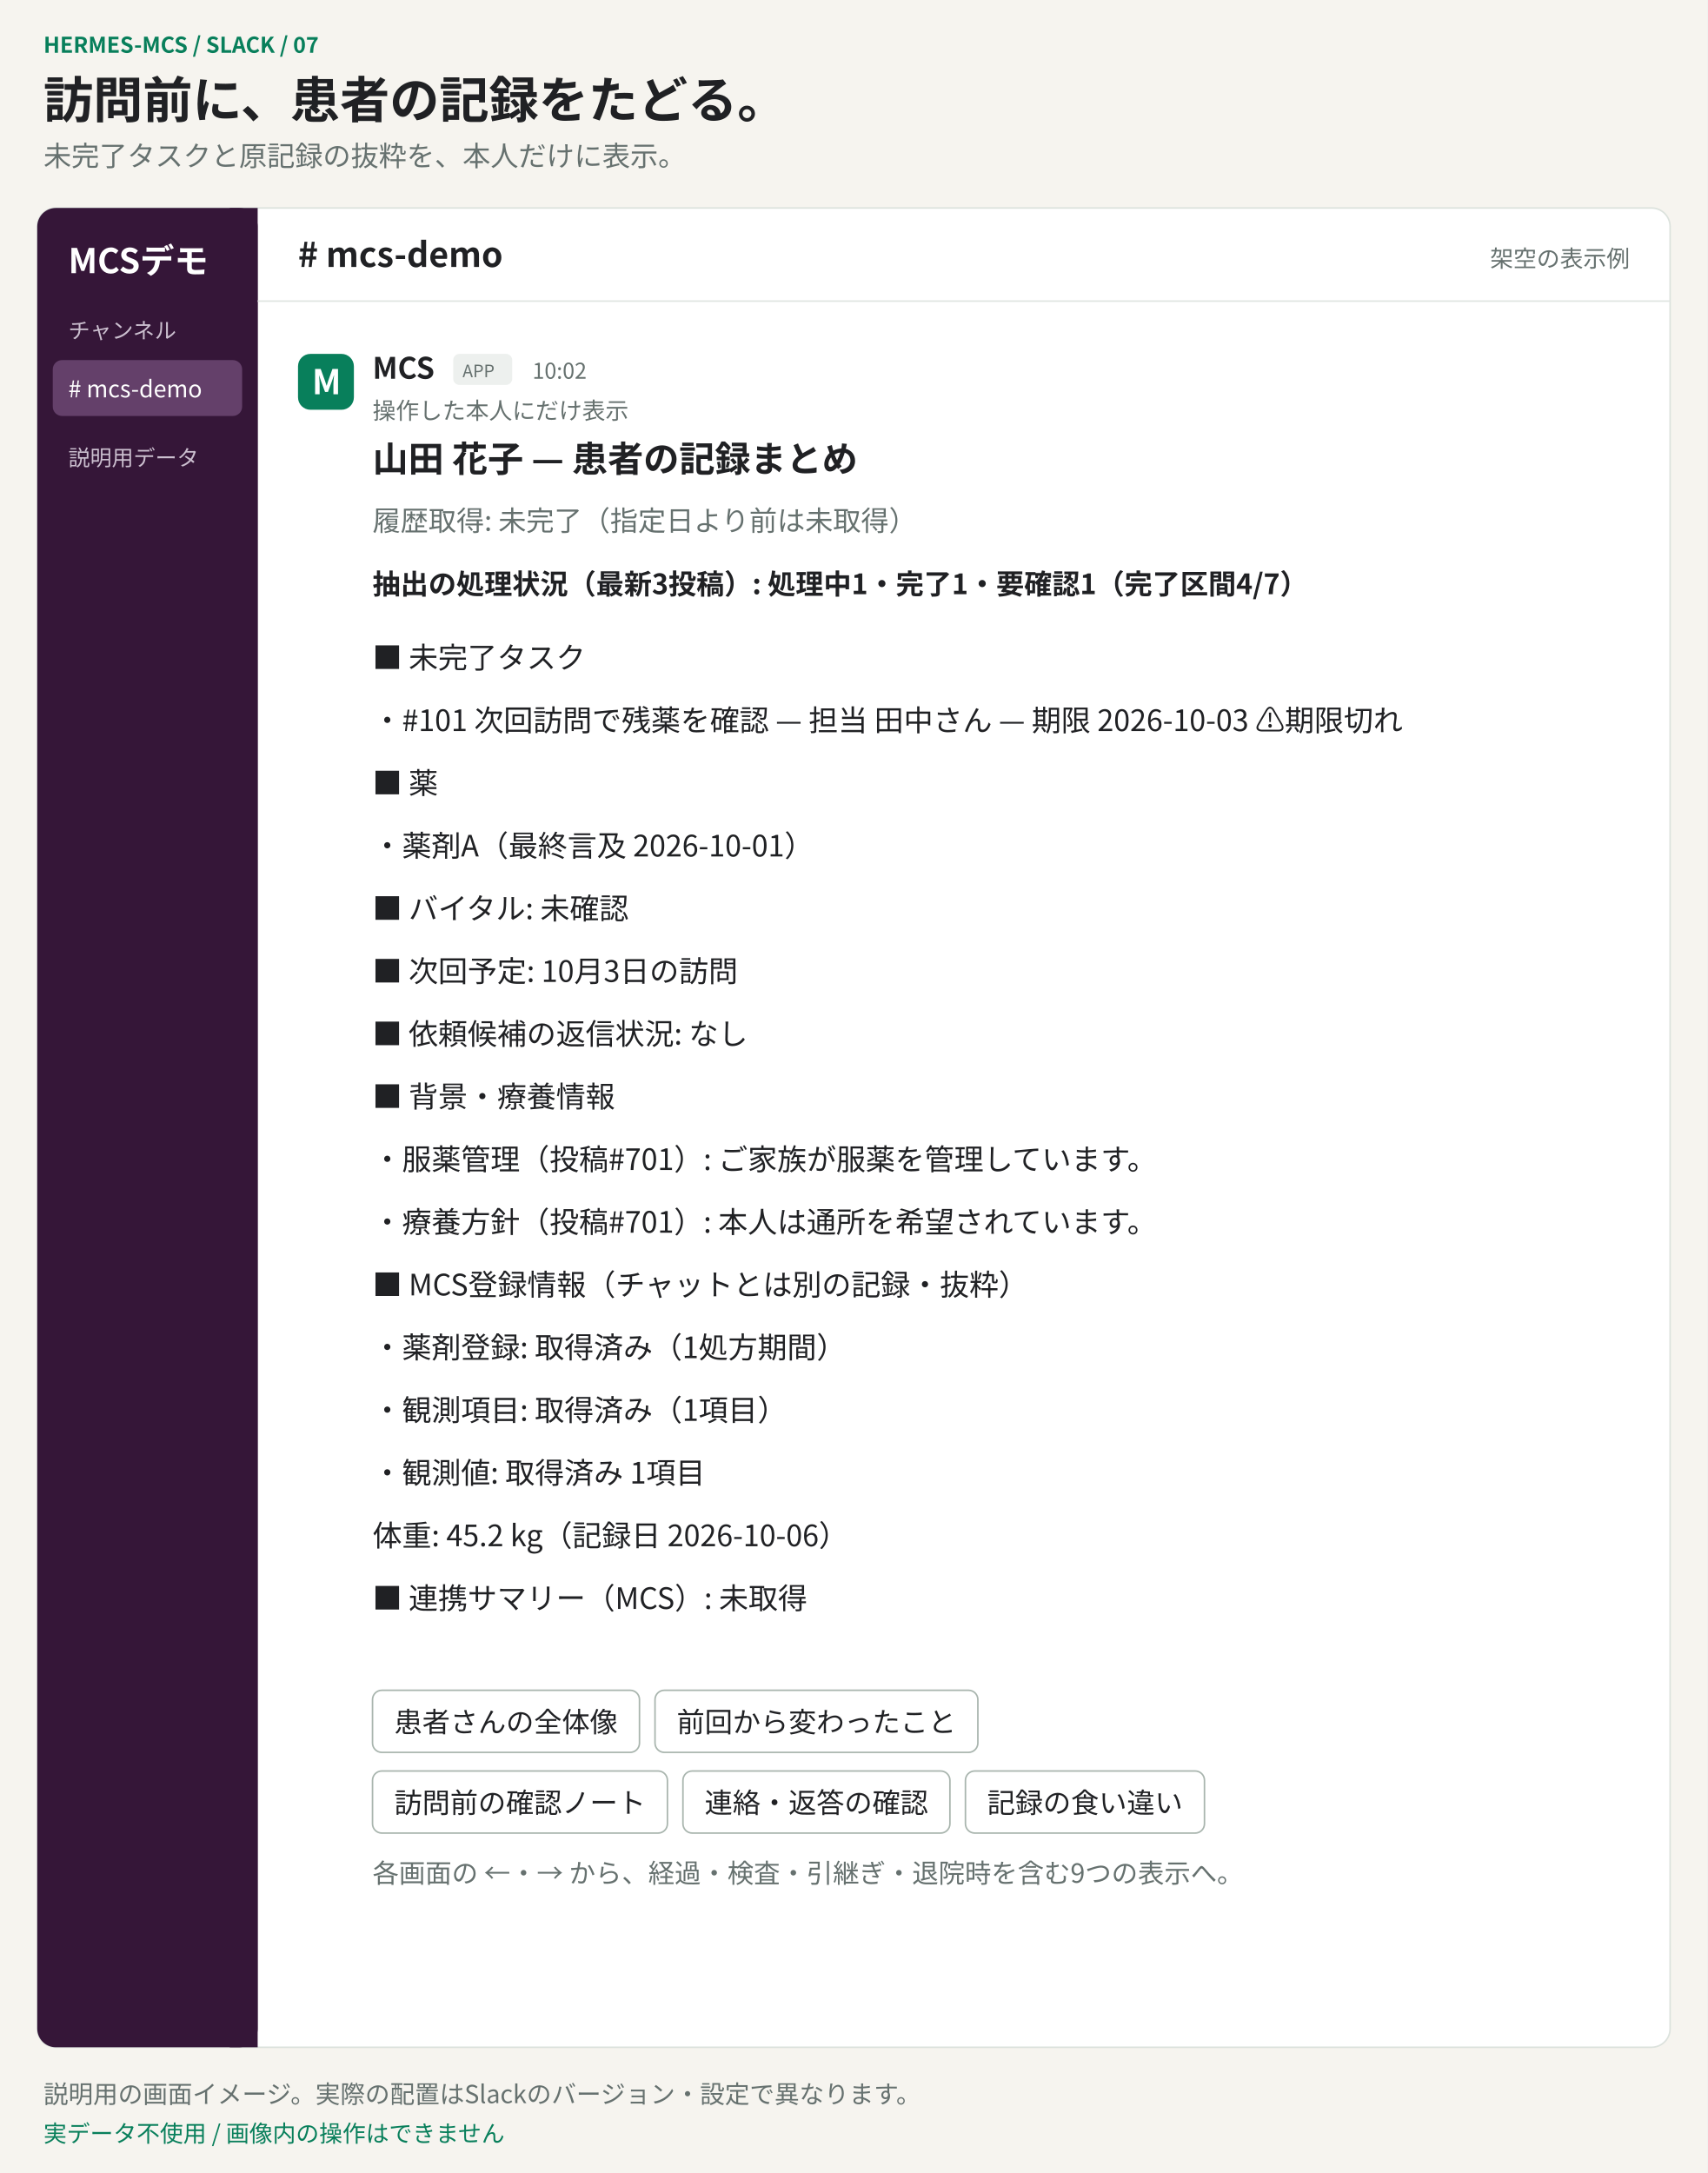
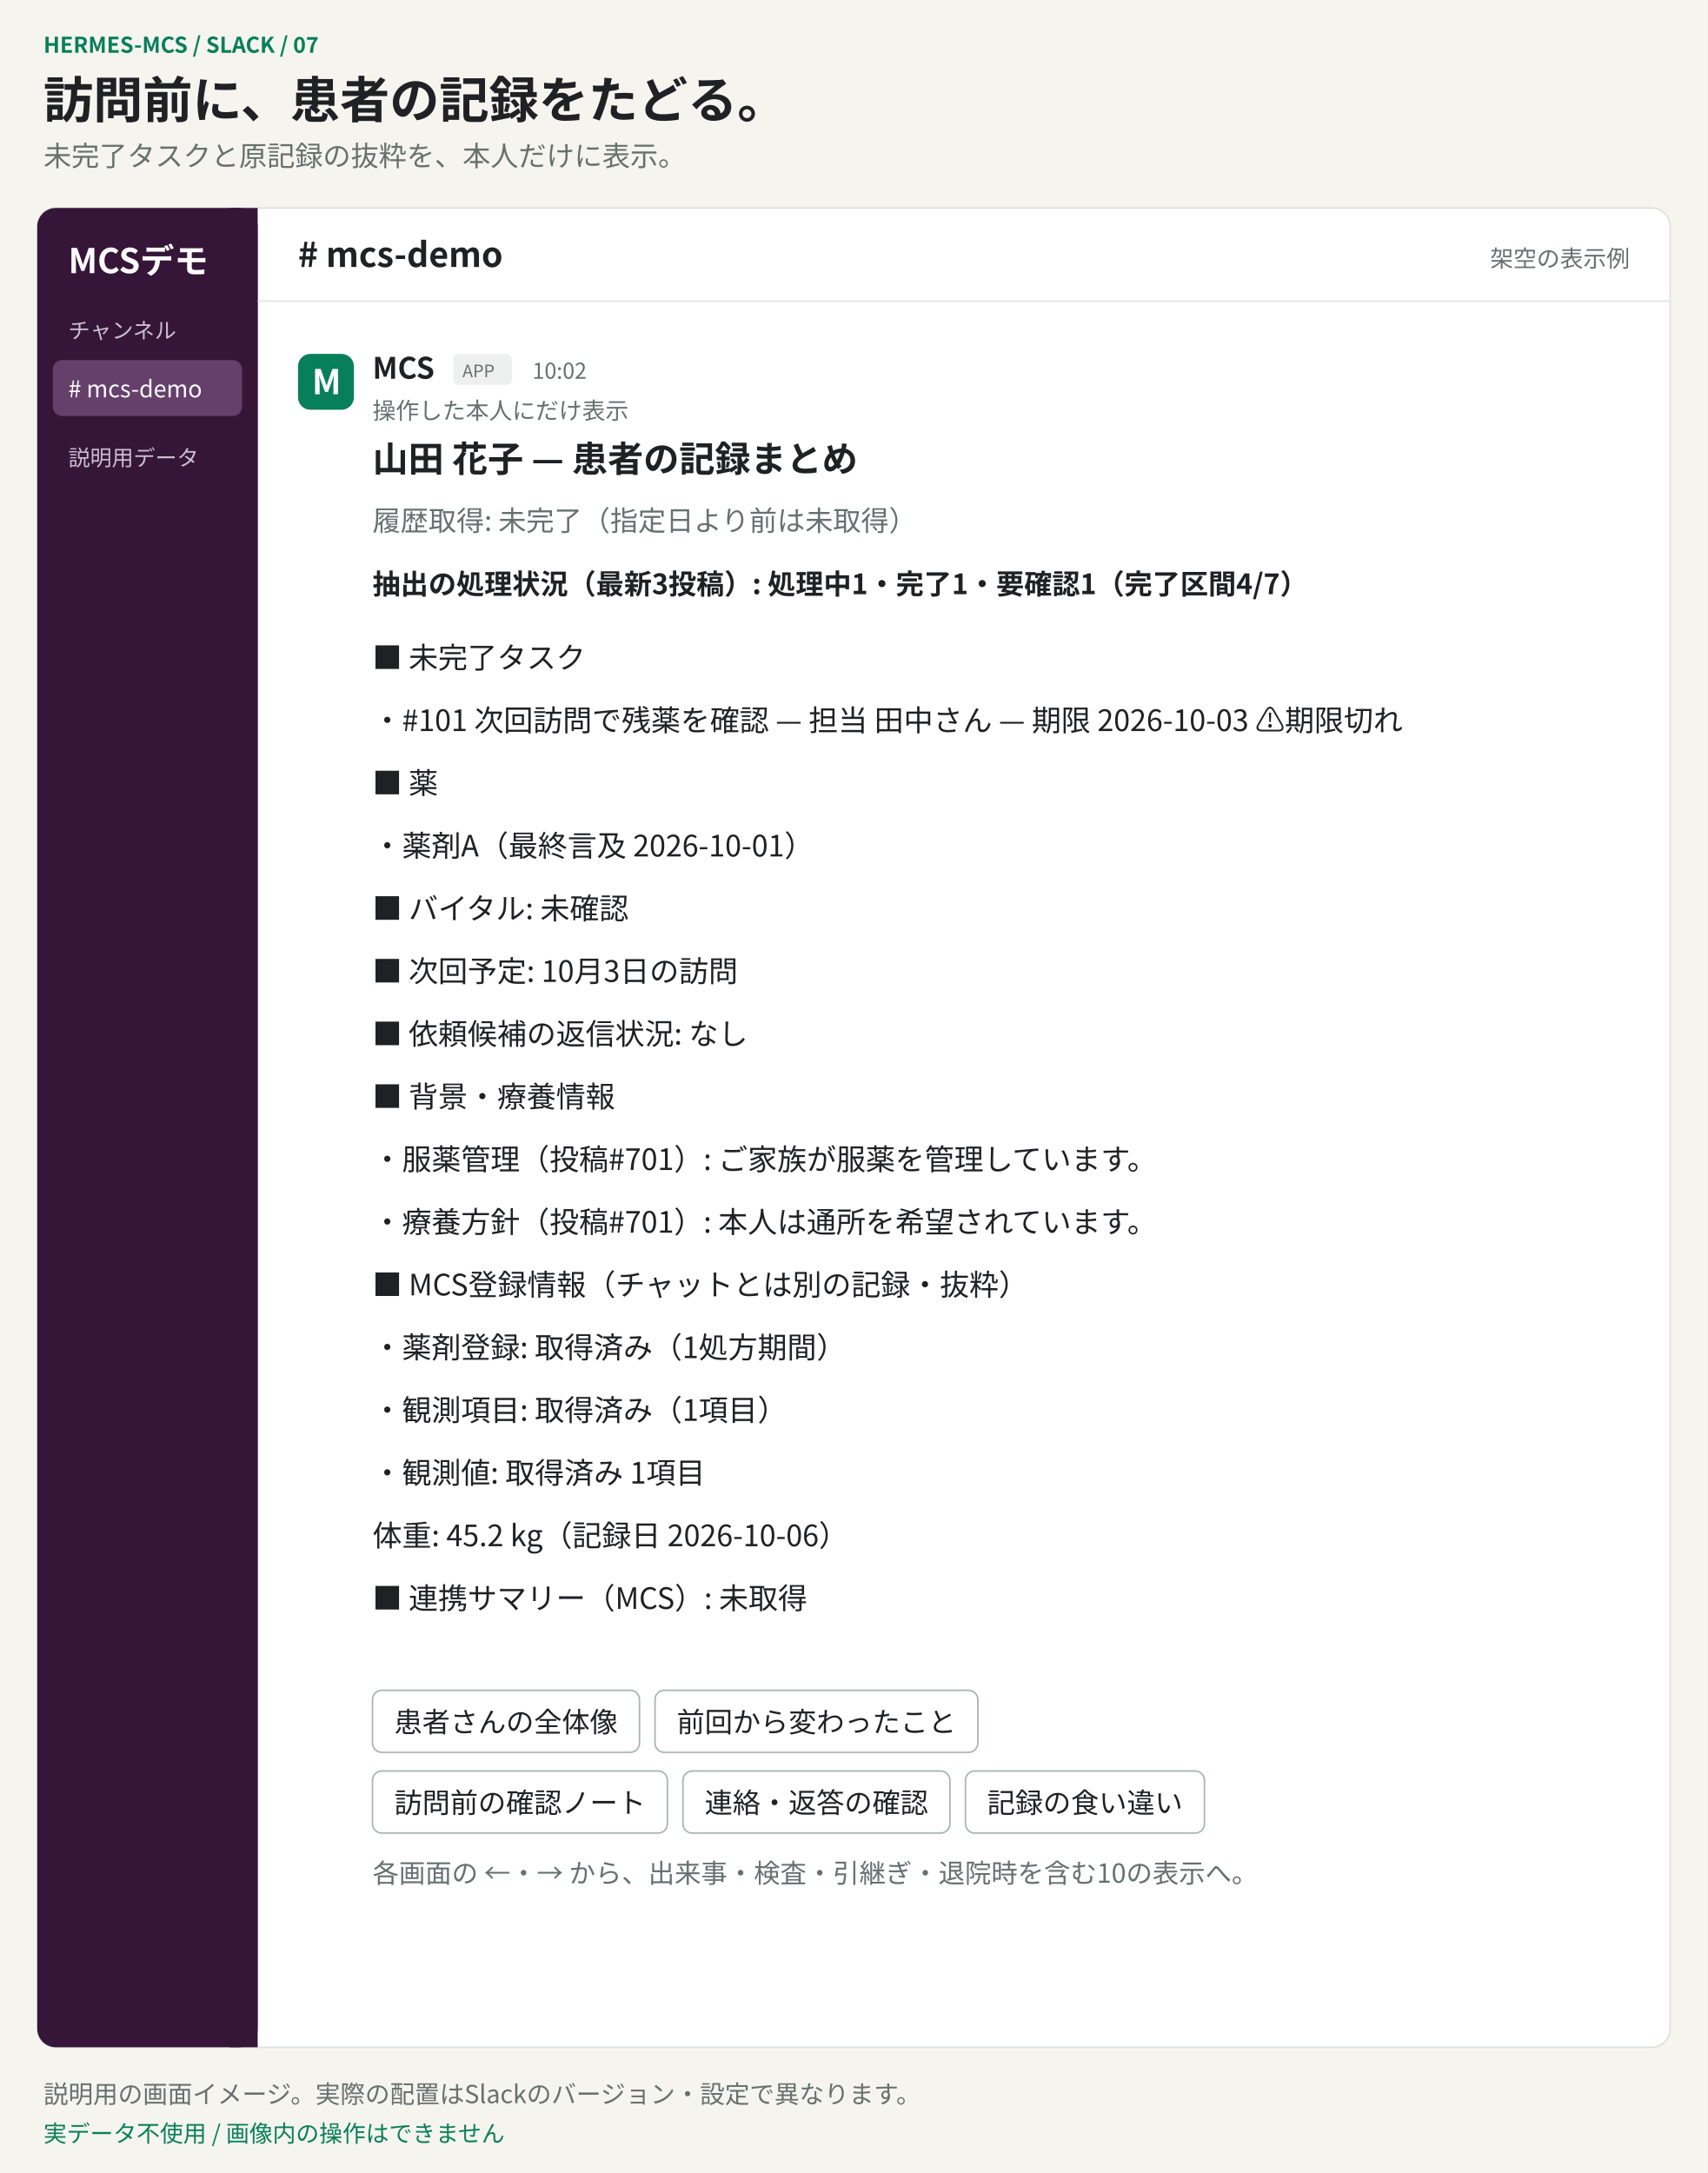
<svg xmlns="http://www.w3.org/2000/svg" width="1100" height="1400" viewBox="0 0 1100 1400" font-family="Noto Sans CJK JP,Hiragino Sans,Yu Gothic,Droid Sans Fallback,sans-serif">
  <rect x="0" y="0" width="1100" height="1400" rx="0" fill="#f6f4ef" />
  <text x="28" y="34" font-size="14" fill="#087f5b" font-weight="bold">HERMES-MCS  /  SLACK  /  07</text>
  <text x="28" y="76" font-size="32" fill="#202124" font-weight="bold">訪問前に、患者の記録をたどる。</text>
  <text x="28" y="107" font-size="18" fill="#66716f">未完了タスクと原記録の抜粋を、本人だけに表示。</text>
  <rect x="24" y="134" width="1052" height="1185" rx="12" fill="#fff" stroke="#dce2dd" />
  <rect x="24" y="134" width="142" height="1185" rx="12" fill="#351638" />
  <rect x="148" y="134" width="18" height="1185" rx="0" fill="#351638" />
  <text x="44" y="176" font-size="22" fill="#fff" font-weight="bold">MCSデモ</text>
  <text x="44" y="218" font-size="14" fill="#cbbfcf">チャンネル</text>
  <rect x="34" y="232" width="122" height="36" rx="6" fill="#64406a" />
  <text x="44" y="256" font-size="15" fill="#fff"># mcs-demo</text>
  <text x="44" y="300" font-size="14" fill="#cbbfcf">説明用データ</text>
  <path d="M166 194 L1076 194" stroke="#e1e5e2" fill="none" />
  <text x="192" y="172" font-size="22" fill="#202124" font-weight="bold"># mcs-demo</text>
  <text x="1050" y="172" font-size="15" fill="#66716f" text-anchor="end">架空の表示例</text>
  <text x="28" y="1355" font-size="16" fill="#66716f">説明用の画面イメージ。実際の配置はSlackのバージョン・設定で異なります。</text>
  <text x="28" y="1380" font-size="15" fill="#087f5b">実データ不使用 / 画像内の操作はできません</text>
  <rect x="192" y="228" width="36" height="36" rx="8" fill="#087f5b" />
  <text x="201" y="254" font-size="22" fill="#fff" font-weight="bold">M</text>
  <text x="240" y="244" font-size="19" fill="#202124" font-weight="bold">MCS</text>
  <rect x="292" y="228" width="38" height="20" rx="4" fill="#edf0ee" />
  <text x="298" y="243" font-size="11" fill="#66716f">APP</text>
  <text x="343" y="244" font-size="14" fill="#66716f">10:02</text>
  <text x="240" y="270" font-size="15" fill="#66716f">操作した本人にだけ表示</text>
  <text x="240" y="304" font-size="23" fill="#202124" font-weight="bold">山田 花子 — 患者の記録まとめ</text>
  <text x="240" y="342" font-size="18" fill="#66716f">履歴取得: 未完了（指定日より前は未取得）</text>
  <text x="240" y="382.8" font-size="18" fill="#202124" font-weight="bold">抽出の処理状況（最新3投稿）: 処理中1・完了1・要確認1（完了区間4/7）</text>
  <text x="240" y="430.6" font-size="19" fill="#202124">■ 未完了タスク</text>
  <text x="240" y="471.0" font-size="19" fill="#202124">・#101 次回訪問で残薬を確認 — 担当 田中さん — 期限 2026-10-03 ⚠期限切れ</text>
  <text x="240" y="511.4" font-size="19" fill="#202124">■ 薬</text>
  <text x="240" y="551.8" font-size="19" fill="#202124">・薬剤A（最終言及 2026-10-01）</text>
  <text x="240" y="592.2" font-size="19" fill="#202124">■ バイタル: 未確認</text>
  <text x="240" y="632.6" font-size="19" fill="#202124">■ 次回予定: 10月3日の訪問</text>
  <text x="240" y="673" font-size="19" fill="#202124">■ 依頼候補の返信状況: なし</text>
  <text x="240" y="713.4" font-size="19" fill="#202124">■ 背景・療養情報</text>
  <text x="240" y="753.8" font-size="19" fill="#202124">・服薬管理（投稿#701）: ご家族が服薬を管理しています。</text>
  <text x="240" y="794.2" font-size="19" fill="#202124">・療養方針（投稿#701）: 本人は通所を希望されています。</text>
  <text x="240" y="834.6" font-size="19" fill="#202124">■ MCS登録情報（チャットとは別の記録・抜粋）</text>
  <text x="240" y="875" font-size="19" fill="#202124">・薬剤登録: 取得済み（1処方期間）</text>
  <text x="240" y="915.4" font-size="19" fill="#202124">・観測項目: 取得済み（1項目）</text>
  <text x="240" y="955.8" font-size="19" fill="#202124">・観測値: 取得済み 1項目</text>
  <text x="240" y="996.2" font-size="19" fill="#202124">  体重: 45.2 kg（記録日 2026-10-06）</text>
  <text x="240" y="1036.6" font-size="19" fill="#202124">■ 連携サマリー（MCS）: 未取得</text>
  <rect x="240" y="1089" width="172" height="40" rx="6" fill="#fff" stroke="#a9b5ae" />
  <text x="254" y="1116" font-size="18" fill="#202124">患者さんの全体像</text>
  <rect x="422" y="1089" width="208" height="40" rx="6" fill="#fff" stroke="#a9b5ae" />
  <text x="436" y="1116" font-size="18" fill="#202124">前回から変わったこと</text>
  <rect x="240" y="1141" width="190" height="40" rx="6" fill="#fff" stroke="#a9b5ae" />
  <text x="254" y="1168" font-size="18" fill="#202124">訪問前の確認ノート</text>
  <rect x="440" y="1141" width="172" height="40" rx="6" fill="#fff" stroke="#a9b5ae" />
  <text x="454" y="1168" font-size="18" fill="#202124">連絡・返答の確認</text>
  <rect x="622" y="1141" width="154" height="40" rx="6" fill="#fff" stroke="#a9b5ae" />
  <text x="636" y="1168" font-size="18" fill="#202124">記録の食い違い</text>
-   <text x="240" y="1213" font-size="17" fill="#66716f">各画面の ←・→ から、経過・検査・引継ぎ・退院時を含む9つの表示へ。</text>
+   <text x="240" y="1213" font-size="17" fill="#66716f">各画面の ←・→ から、出来事・検査・引継ぎ・退院時を含む10の表示へ。</text>
</svg>
